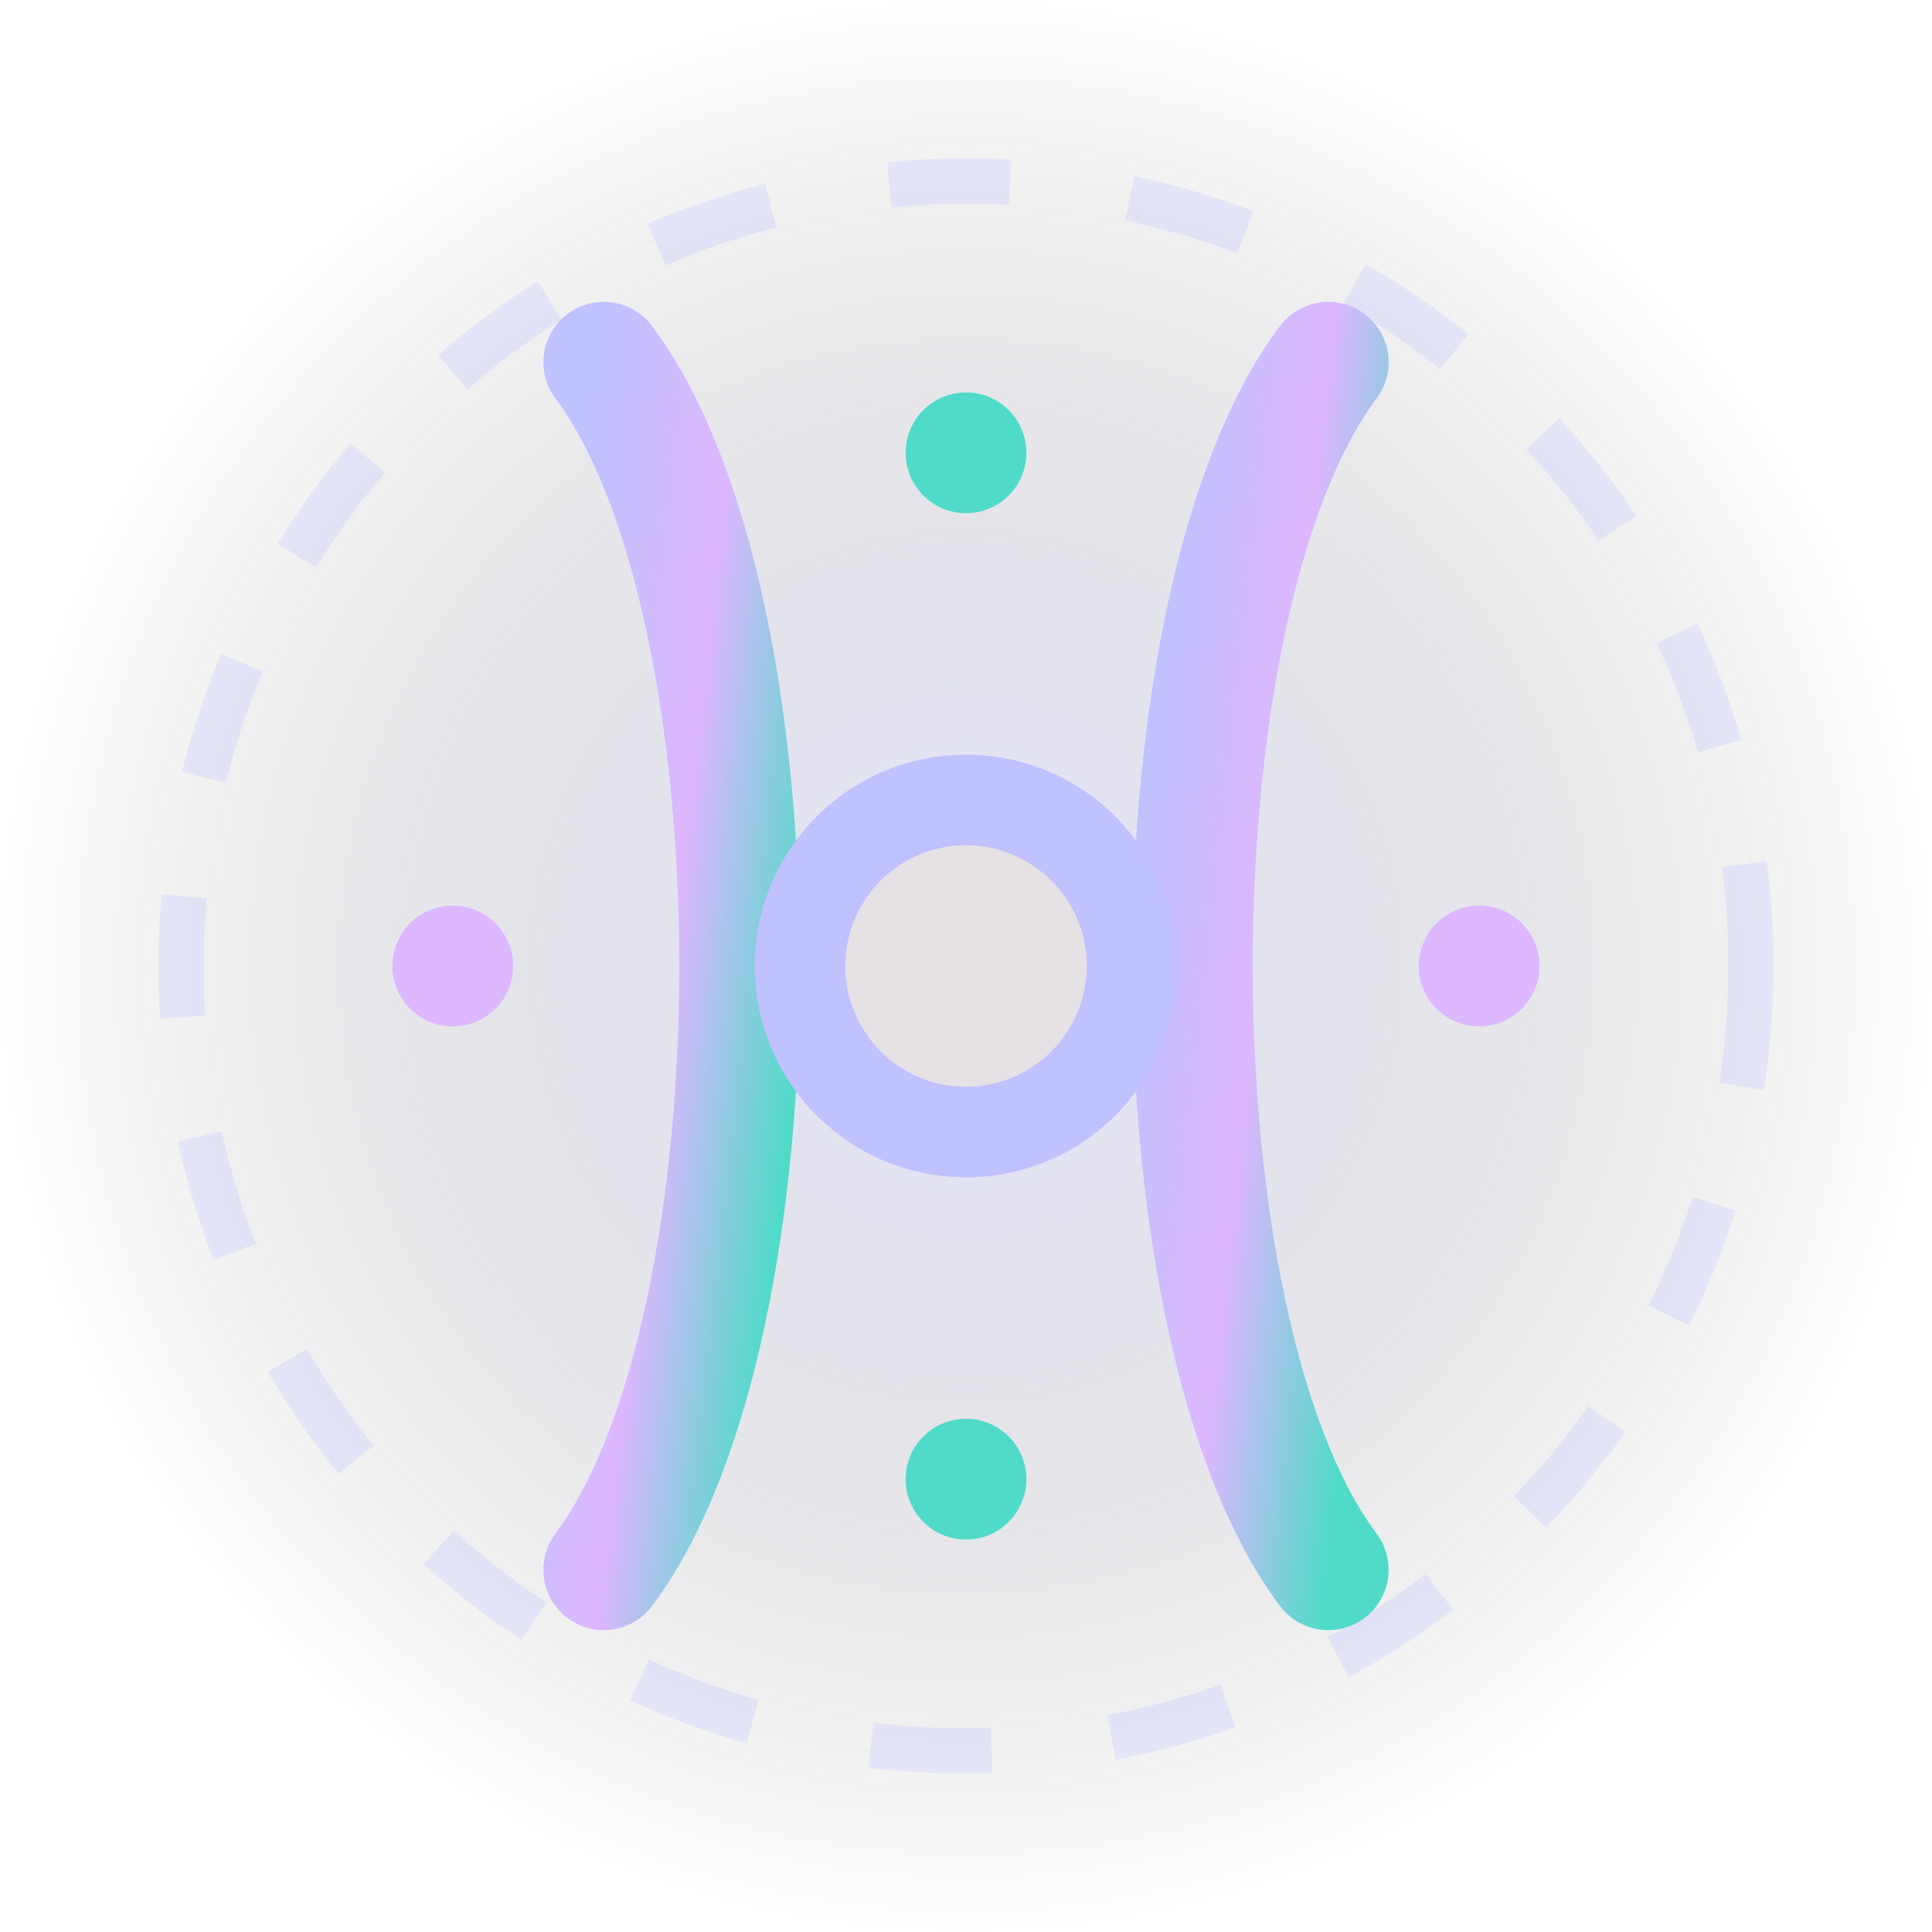
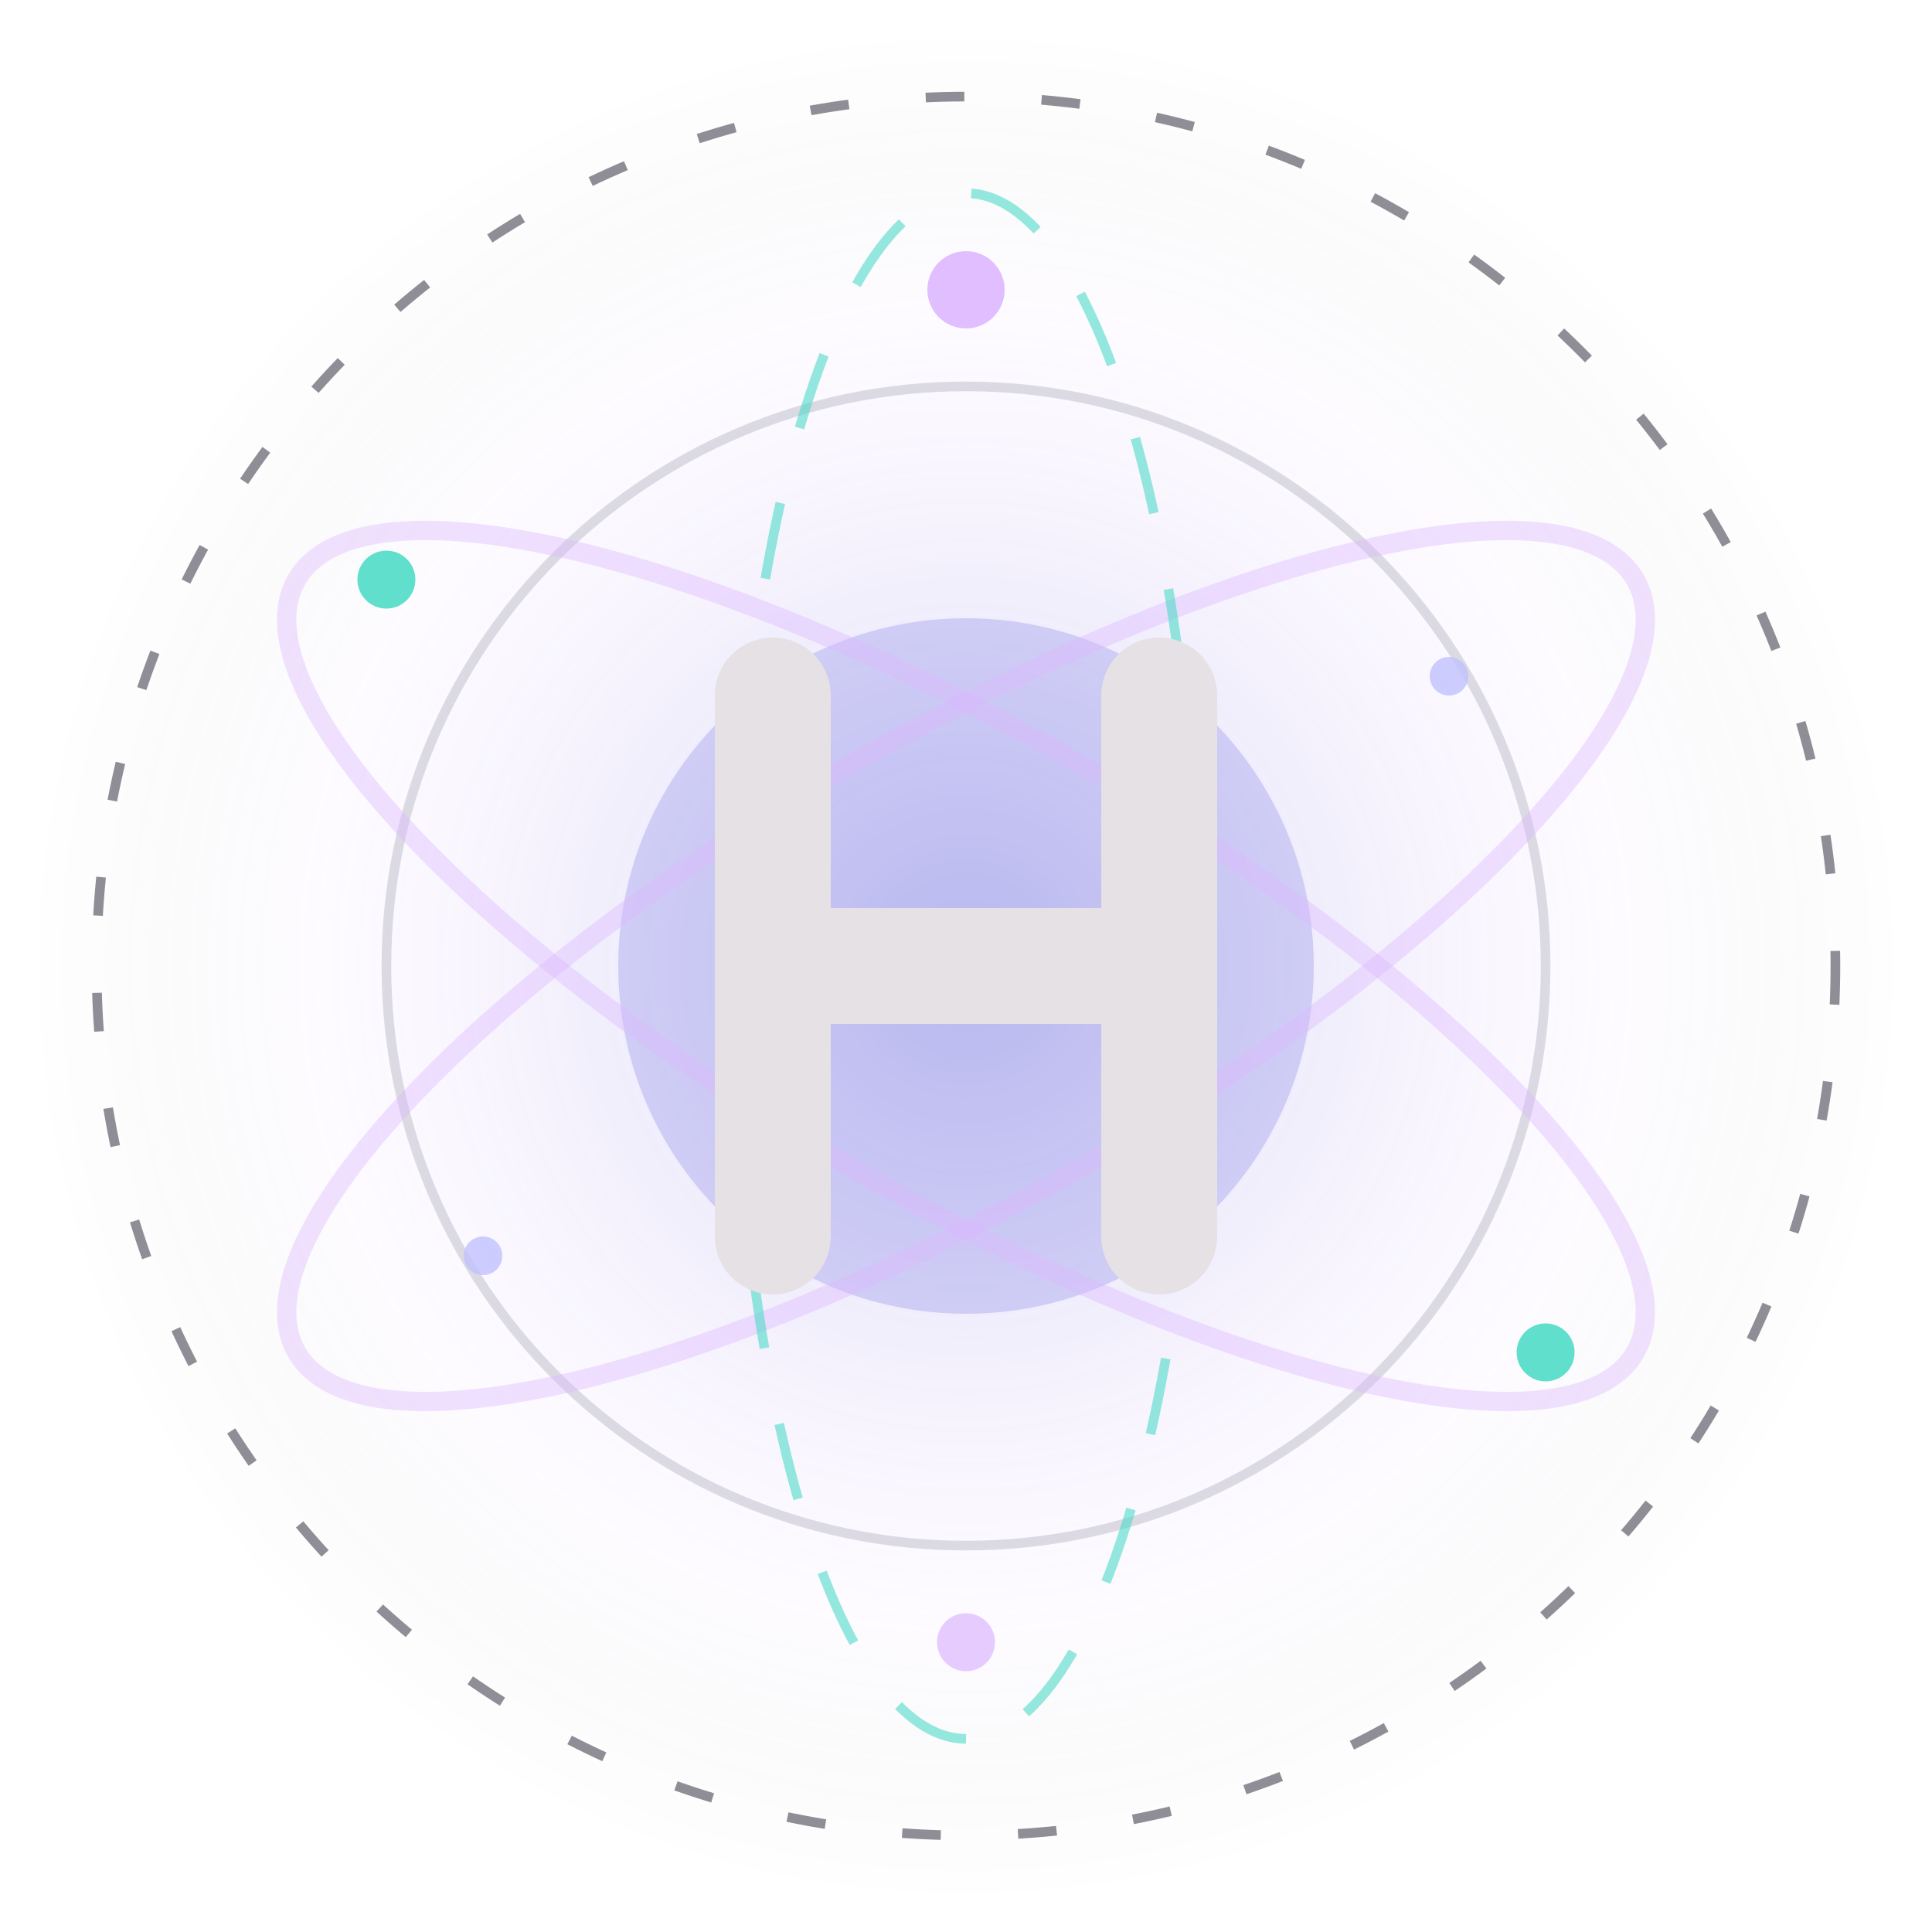
- <svg xmlns="http://www.w3.org/2000/svg" viewBox="0 0 32 32" fill="none">
+ <svg xmlns="http://www.w3.org/2000/svg" viewBox="0 0 100 100" fill="none">
+   <circle cx="50" cy="50" r="48" fill="url(#haloGradient)" />
+   <circle cx="50" cy="50" r="45" stroke="#464554" stroke-width="0.5" stroke-dasharray="2 4" opacity="0.6" />
+   <circle cx="50" cy="50" r="30" stroke="#908fa0" stroke-width="0.5" opacity="0.3" />
+   <circle cx="50" cy="50" r="18" fill="#494bd6" opacity="0.2" />
+   <ellipse cx="50" cy="50" rx="40" ry="12" transform="rotate(30 50 50)" stroke="#ddb7ff" stroke-width="1" opacity="0.4" />
+   <ellipse cx="50" cy="50" rx="40" ry="12" transform="rotate(-30 50 50)" stroke="#ddb7ff" stroke-width="1" opacity="0.4" />
+   <ellipse cx="50" cy="50" rx="40" ry="12" transform="rotate(90 50 50)" stroke="#4fdbc8" stroke-width="0.5" opacity="0.6" stroke-dasharray="4 4" />
+   <path d="M 40 36 L 40 64 M 60 36 L 60 64 M 40 50 L 60 50" stroke="#e5e1e4" stroke-width="6" stroke-linecap="round" stroke-linejoin="round" />
+   <circle cx="20" cy="30" r="1.5" fill="#4fdbc8" opacity="0.9" />
+   <circle cx="80" cy="70" r="1.5" fill="#4fdbc8" opacity="0.9" />
+   <circle cx="75" cy="35" r="1" fill="#c0c1ff" opacity="0.8" />
+   <circle cx="25" cy="65" r="1" fill="#c0c1ff" opacity="0.8" />
+   <circle cx="50" cy="15" r="2" fill="#ddb7ff" opacity="0.9" />
+   <circle cx="50" cy="85" r="1.5" fill="#ddb7ff" opacity="0.7" />
  <defs>
-     <linearGradient id="sunGradient" x1="0%" y1="0%" x2="100%" y2="100%">
-       <stop offset="0%" stop-color="#c0c1ff" />
-       <stop offset="50%" stop-color="#ddb7ff" />
-       <stop offset="100%" stop-color="#4fdbc8" />
-     </linearGradient>
-     <radialGradient id="glowGradient" cx="50%" cy="50%" r="50%">
-       <stop offset="0%" stop-color="#c0c1ff" stop-opacity="0.35" />
+     <radialGradient id="haloGradient" cx="50%" cy="50%" r="50%">
+       <stop offset="0%" stop-color="#494bd6" stop-opacity="0.25" />
+       <stop offset="70%" stop-color="#ddb7ff" stop-opacity="0.05" />
      <stop offset="100%" stop-color="#131315" stop-opacity="0" />
    </radialGradient>
  </defs>
-   <circle cx="16" cy="16" r="16" fill="url(#glowGradient)" />
-   <circle cx="16" cy="16" r="13" stroke="#c0c1ff" stroke-width="0.75" stroke-opacity="0.3" stroke-dasharray="2 2" />
-   <path d="M10,6 C13,10 13,22 10,26" stroke="url(#sunGradient)" stroke-width="2" stroke-linecap="round" />
-   <path d="M22,6 C19,10 19,22 22,26" stroke="url(#sunGradient)" stroke-width="2" stroke-linecap="round" />
-   <path d="M12.3,16 L19.7,16" stroke="url(#sunGradient)" stroke-width="2" stroke-linecap="round" />
-   <circle cx="16" cy="16" r="3.5" fill="#c0c1ff" />
-   <circle cx="16" cy="16" r="2" fill="#e5e1e4" />
-   <circle cx="16" cy="7.5" r="1" fill="#4fdbc8" />
-   <circle cx="16" cy="24.5" r="1" fill="#4fdbc8" />
-   <circle cx="7.5" cy="16" r="1" fill="#ddb7ff" />
-   <circle cx="24.5" cy="16" r="1" fill="#ddb7ff" />
</svg>
